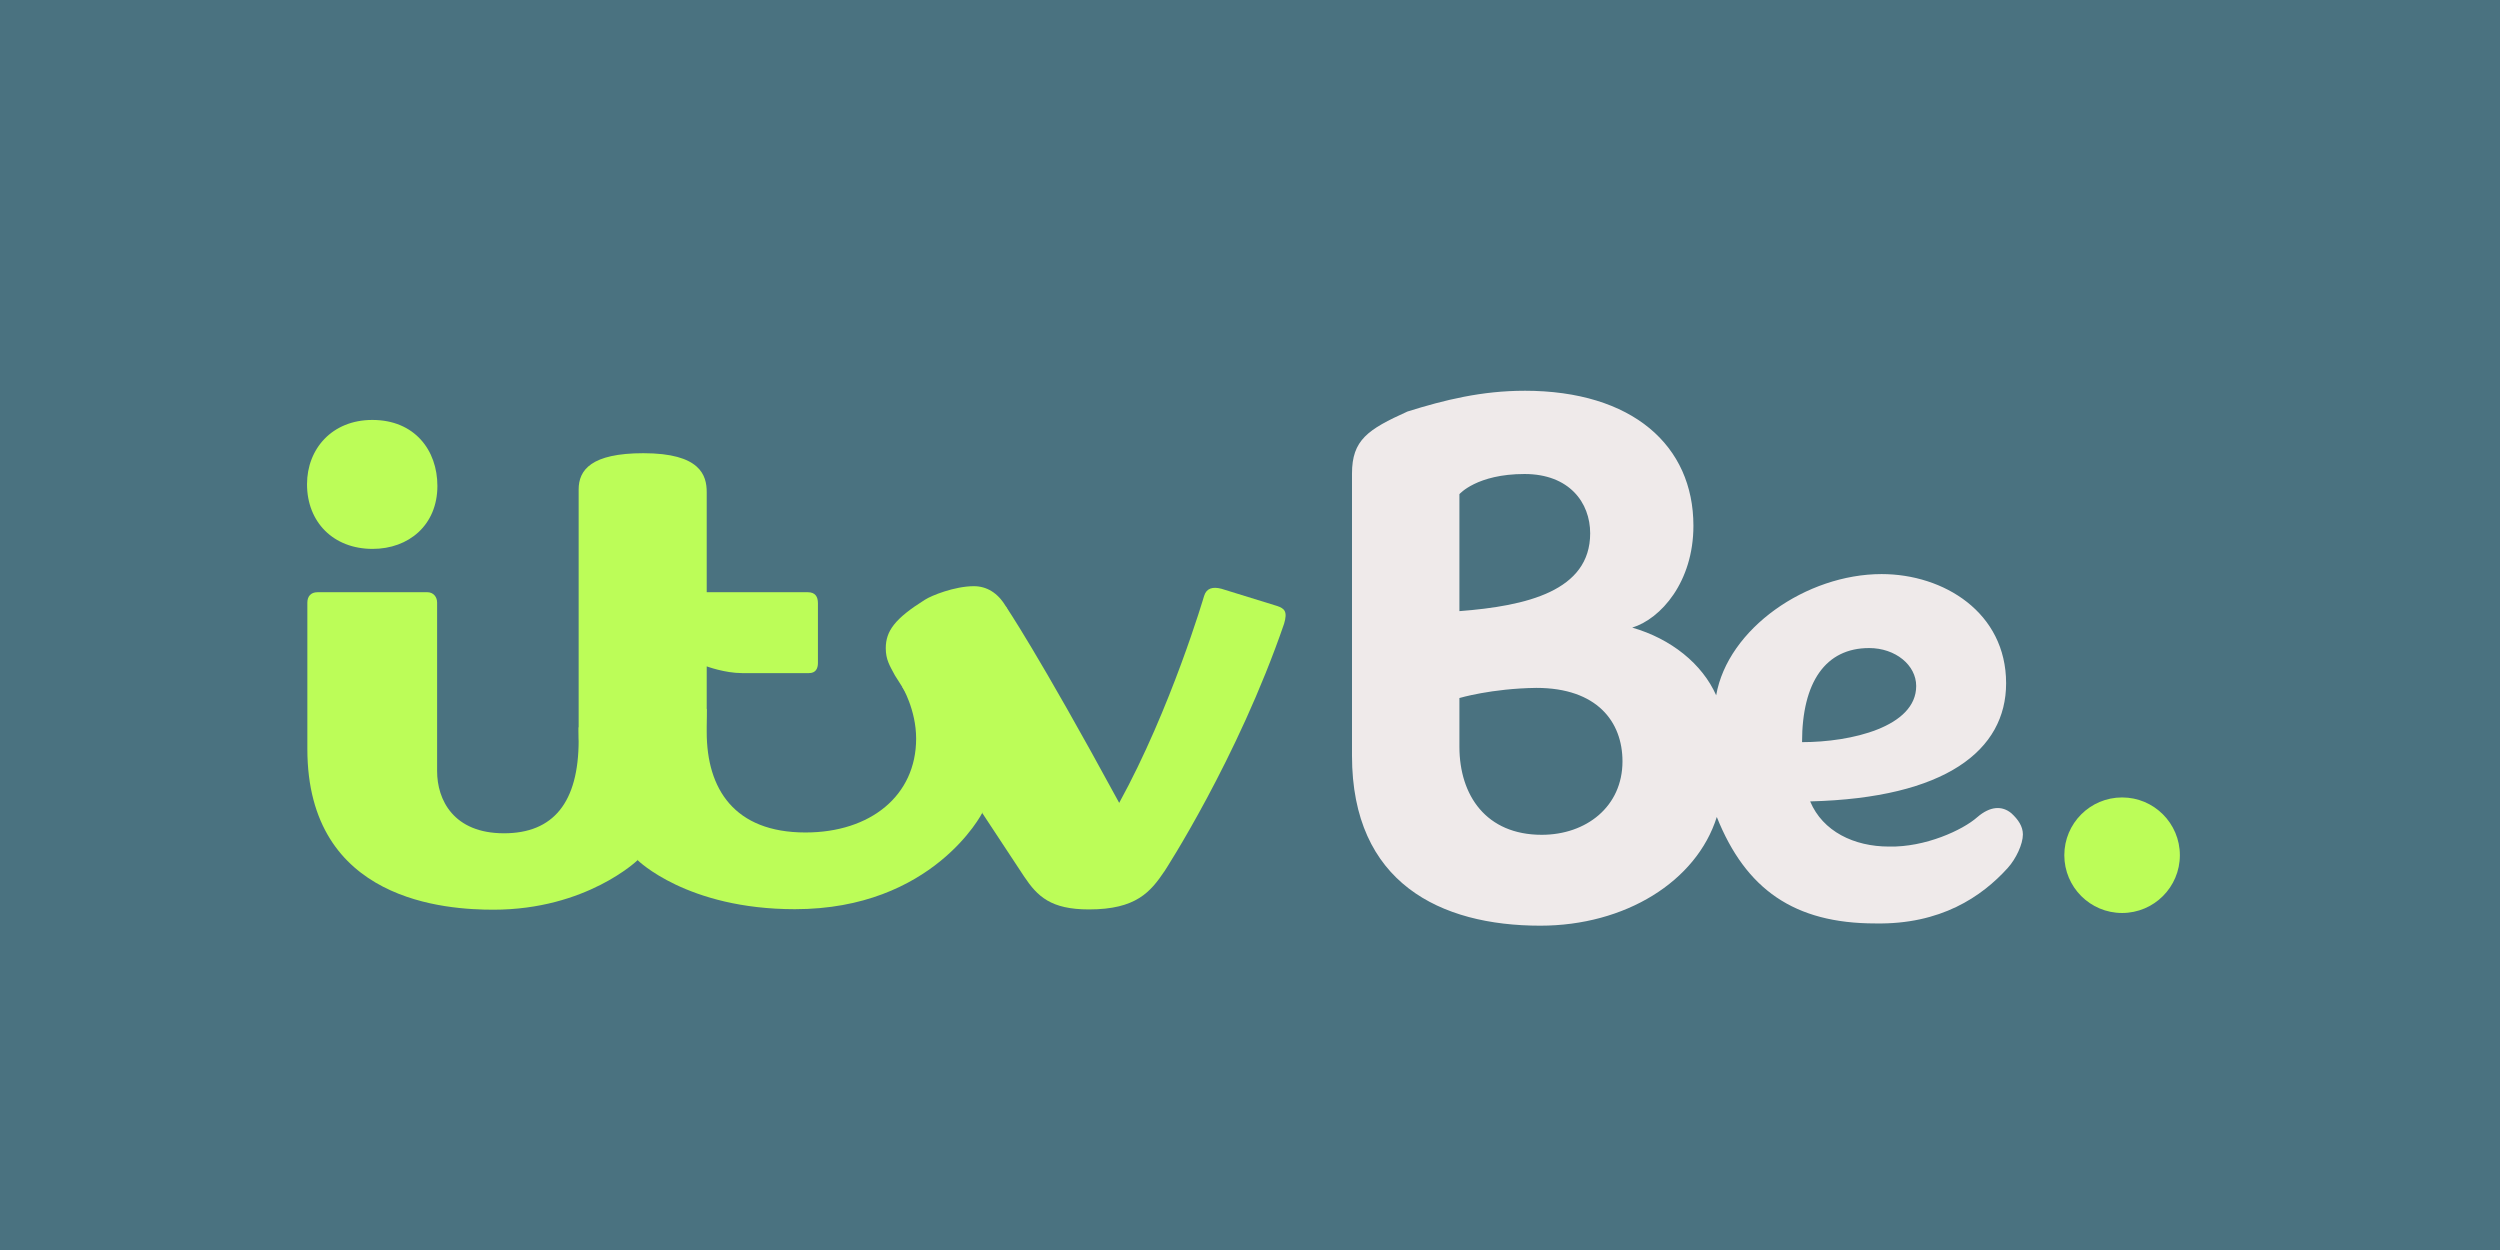
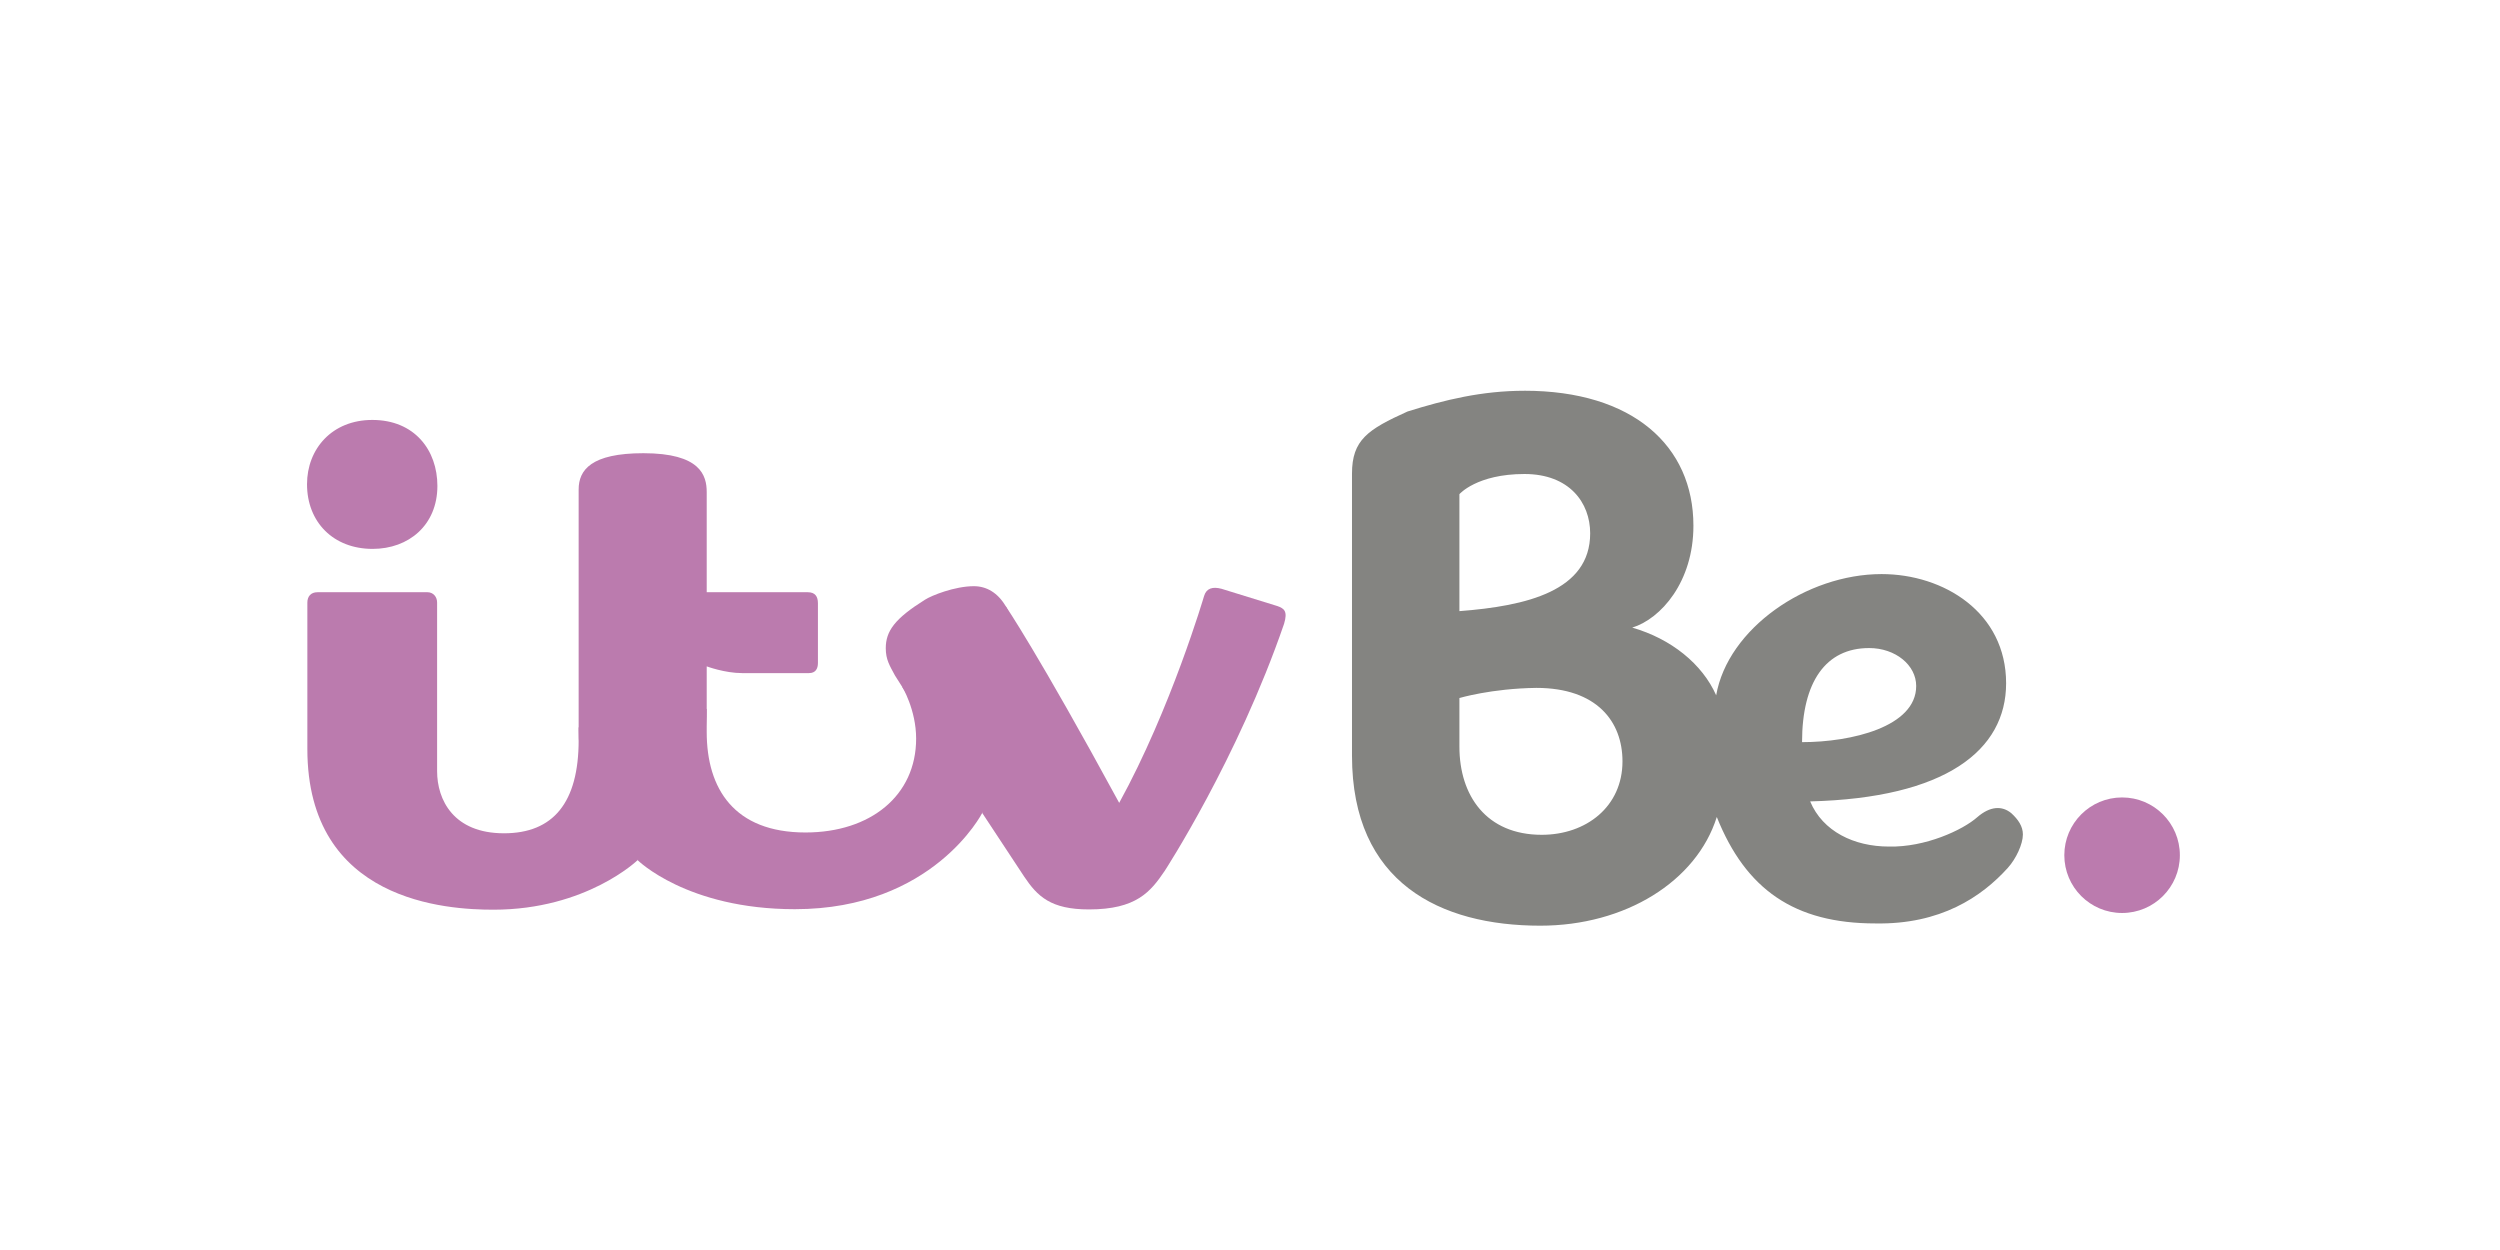
<svg xmlns="http://www.w3.org/2000/svg" version="1.1" width="128" height="64">
-   <g stroke="null" id="layer1">
-     <rect fill="#4a7280" fill-rule="evenodd" y="-3.352" x="-4" height="70.705" width="136" id="rect3369" />
-     <path fill="#efeaea" id="path3036" d="m78.054,20.007c-2.18,0 -4.085,0.466 -5.989,1.062c-2.034,0.919 -2.843,1.455 -2.843,3.181l0,14.44c0,6.52 4.529,8.705 9.641,8.705c4.344,0 7.999,-2.261 9.037,-5.566c1.484,3.716 3.976,5.451 8.12,5.451c3.34,0.061 5.443,-1.364 6.779,-2.843c0.419,-0.464 0.773,-1.213 0.773,-1.714c0,-0.411 -0.237,-0.762 -0.592,-1.087c-0.471,-0.389 -1.079,-0.371 -1.745,0.205c-0.743,0.659 -2.667,1.546 -4.522,1.503c-1.782,0 -3.389,-0.774 -4.033,-2.312c6.941,-0.175 10.033,-2.616 10.033,-6.049c0,-3.626 -3.196,-5.59 -6.375,-5.59c-3.851,0 -7.874,2.794 -8.47,6.206c-0.712,-1.606 -2.307,-2.894 -4.298,-3.465c1.466,-0.452 3.133,-2.339 3.133,-5.216c0,-4.097 -3.11,-6.912 -8.651,-6.912zm0,4.262c2.294,0 3.363,1.467 3.363,3.037c0,2.953 -3.26,3.722 -6.695,3.984l0,-5.989c0,0 0.888,-1.032 3.332,-1.032zm17.64,8.911c1.357,0 2.415,0.875 2.415,1.944c0,2.093 -3.325,2.874 -5.844,2.874c0,-3.079 1.21,-4.817 3.429,-4.817zm-17.036,2.04c3.115,0 4.413,1.737 4.413,3.761c0,2.323 -1.862,3.761 -4.135,3.761c-2.84,0 -4.214,-2.011 -4.214,-4.51l0,-2.493c0,0 1.63,-0.488 3.936,-0.519z" />
-     <g stroke="null" fill="#bcfd58" id="g3030" transform="matrix(0.08627513,0,0,0.08627513,206.3942,222.5377) ">
-       <path fill="#bcfd58" d="m-2210.077,-2292.039c0,-20.978 14.863,-38.145 38.745,-38.145c25.144,0 38.625,18.01 38.625,39.165c0,23.264 -17.034,37.365 -38.445,37.365c-23.303,0 -38.925,-15.896 -38.925,-38.385z" id="path3018" />
-       <path fill="#bcfd58" d="m-2209.879,-2221.789c0,-3.571 2.002,-6.152 6,-6.152l65.272,0c3.448,0 5.728,2.733 5.728,6.092l0,100.066c0,17.061 9.714,36.903 39.696,36.903c29.199,0 44.304,-18.168 44.304,-55.263l0,-7.798l31,59l4,20c0,0 -30.415,29.404 -85.541,29.404c-27.362,-0 -110.459,-4.489 -110.459,-95.404l0,-86.848z" id="path3020" />
-       <path fill="#bcfd58" d="m-2013.879,-2068.941l31,-80l10,-10l0,14c0,33.674 16.336,59.582 58.606,59.582c38.544,0 65.675,-21.835 65.675,-55.719c0,-17.222 -8.337,-30.888 -8.337,-30.888l43.723,21.832l3.833,53.193c0,0 -29.116,57.104 -111.191,57.104c-64.09,0 -93.309,-29.104 -93.309,-29.104z" id="path3024" />
-       <path fill="#bcfd58" d="m-2013.879,-2068.941c0,0 -35,-26.747 -35,-76.759l0,-143.241c0,-11.518 7.432,-21.499 38.419,-21.499c33.864,0 37.581,13.181 37.581,23.071l0,59.428l60,0c4.329,0 6,2.531 6,6.54l0,35.46c0,3.353 -1.368,6 -5.304,6l-39.696,0c-10.294,0 -21,-4 -21,-4l0,24c0,29.924 -7.733,60.491 -41,91z" id="path3022" />
-       <path fill="#bcfd58" d="m-1809.379,-2096.941l9.527,-104.676l4.304,-18.215c0,0 19.014,27.722 67.453,116.903c30.764,-55.936 50.383,-122.777 50.383,-122.777c1.377,-4.569 5.025,-5.675 10.306,-4.283l33.207,10.263c4.032,1.439 6.219,3.031 3.949,10.528c-27.621,80.38 -70.872,146.686 -70.872,146.686c-8.327,12.34 -16.809,22.817 -44.912,22.817c-22.673,0 -30.569,-7.722 -38.466,-19.509l-24.88,-37.737z" id="path3028" />
-       <path fill="#bcfd58" d="m-1809.379,-2096.941l-51.768,-81.572c-3.107,-5.814 -5.475,-9.34 -5.475,-16.244c0.04,-10.149 5.314,-17.488 23.196,-28.691c3.864,-2.539 17.791,-8.075 29.075,-8.075c15.217,0 26.57,15.75 26.57,48.701c0,53.615 -21.597,85.881 -21.597,85.881z" id="path3026" />
+   <g>
+     <path fill="#848481" d="m78.054,20.007c-2.18,0 -4.085,0.466 -5.989,1.062c-2.034,0.919 -2.843,1.455 -2.843,3.181l0,14.44c0,6.52 4.529,8.705 9.641,8.705c4.344,0 7.999,-2.261 9.037,-5.566c1.484,3.716 3.976,5.451 8.12,5.451c3.34,0.061 5.443,-1.364 6.779,-2.843c0.419,-0.464 0.773,-1.213 0.773,-1.714c0,-0.411 -0.237,-0.762 -0.592,-1.087c-0.471,-0.389 -1.079,-0.371 -1.745,0.205c-0.743,0.659 -2.667,1.546 -4.522,1.503c-1.782,0 -3.389,-0.774 -4.033,-2.312c6.941,-0.175 10.033,-2.616 10.033,-6.049c0,-3.626 -3.196,-5.59 -6.375,-5.59c-3.851,0 -7.874,2.794 -8.47,6.206c-0.712,-1.606 -2.307,-2.894 -4.298,-3.465c1.466,-0.452 3.133,-2.339 3.133,-5.216c0,-4.097 -3.11,-6.912 -8.651,-6.912zm0,4.262c2.294,0 3.363,1.467 3.363,3.037c0,2.953 -3.26,3.722 -6.695,3.984l0,-5.989c0,0 0.888,-1.032 3.332,-1.032zm17.64,8.911c1.357,0 2.415,0.875 2.415,1.944c0,2.093 -3.325,2.874 -5.844,2.874c0,-3.079 1.21,-4.817 3.429,-4.817zm-17.036,2.04c3.115,0 4.413,1.737 4.413,3.761c0,2.323 -1.862,3.761 -4.135,3.761c-2.84,0 -4.214,-2.011 -4.214,-4.51l0,-2.493c0,0 1.63,-0.488 3.936,-0.519z" />
+     <g transform="matrix(0.08627513,0,0,0.08627513,206.3942,222.5377) ">
+       <path fill="#BB7BAE" d="m-2210.077,-2292.039c0,-20.978 14.863,-38.145 38.745,-38.145c25.144,0 38.625,18.01 38.625,39.165c0,23.264 -17.034,37.365 -38.445,37.365c-23.303,0 -38.925,-15.896 -38.925,-38.385z" />
+       <path fill="#BB7BAE" d="m-2209.879,-2221.789c0,-3.571 2.002,-6.152 6,-6.152l65.272,0c3.448,0 5.728,2.733 5.728,6.092l0,100.066c0,17.061 9.714,36.903 39.696,36.903c29.199,0 44.304,-18.168 44.304,-55.263l0,-7.798l31,59l4,20c0,0 -30.415,29.404 -85.541,29.404c-27.362,-0 -110.459,-4.489 -110.459,-95.404l0,-86.848z" />
+       <path fill="#BB7BAE" d="m-2013.879,-2068.941l31,-80l10,-10l0,14c0,33.674 16.336,59.582 58.606,59.582c38.544,0 65.675,-21.835 65.675,-55.719c0,-17.222 -8.337,-30.888 -8.337,-30.888l43.723,21.832l3.833,53.193c0,0 -29.116,57.104 -111.191,57.104c-64.09,0 -93.309,-29.104 -93.309,-29.104z" />
+       <path fill="#BB7BAE" d="m-2013.879,-2068.941c0,0 -35,-26.747 -35,-76.759l0,-143.241c0,-11.518 7.432,-21.499 38.419,-21.499c33.864,0 37.581,13.181 37.581,23.071l0,59.428l60,0c4.329,0 6,2.531 6,6.54l0,35.46c0,3.353 -1.368,6 -5.304,6l-39.696,0c-10.294,0 -21,-4 -21,-4l0,24c0,29.924 -7.733,60.491 -41,91z" />
+       <path fill="#BB7BAE" d="m-1809.379,-2096.941l9.527,-104.676l4.304,-18.215c0,0 19.014,27.722 67.453,116.903c30.764,-55.936 50.383,-122.777 50.383,-122.777c1.377,-4.569 5.025,-5.675 10.306,-4.283l33.207,10.263c4.032,1.439 6.219,3.031 3.949,10.528c-27.621,80.38 -70.872,146.686 -70.872,146.686c-8.327,12.34 -16.809,22.817 -44.912,22.817c-22.673,0 -30.569,-7.722 -38.466,-19.509l-24.88,-37.737z" />
+       <path fill="#BB7BAE" d="m-1809.379,-2096.941l-51.768,-81.572c-3.107,-5.814 -5.475,-9.34 -5.475,-16.244c0.04,-10.149 5.314,-17.488 23.196,-28.691c3.864,-2.539 17.791,-8.075 29.075,-8.075c15.217,0 26.57,15.75 26.57,48.701c0,53.615 -21.597,85.881 -21.597,85.881z" />
    </g>
-     <path fill="#bcfd58" fill-rule="evenodd" d="m111.609,43.787c0,1.633 -1.324,2.958 -2.958,2.958c-1.633,0 -2.958,-1.324 -2.958,-2.958c0,-1.633 1.324,-2.958 2.958,-2.958c1.633,0 2.958,1.324 2.958,2.958z" id="path3367" />
+     <path fill="#BB7BAE" fill-rule="evenodd" d="m111.609,43.787c0,1.633 -1.324,2.958 -2.958,2.958c-1.633,0 -2.958,-1.324 -2.958,-2.958c0,-1.633 1.324,-2.958 2.958,-2.958c1.633,0 2.958,1.324 2.958,2.958z" />
  </g>
</svg>
